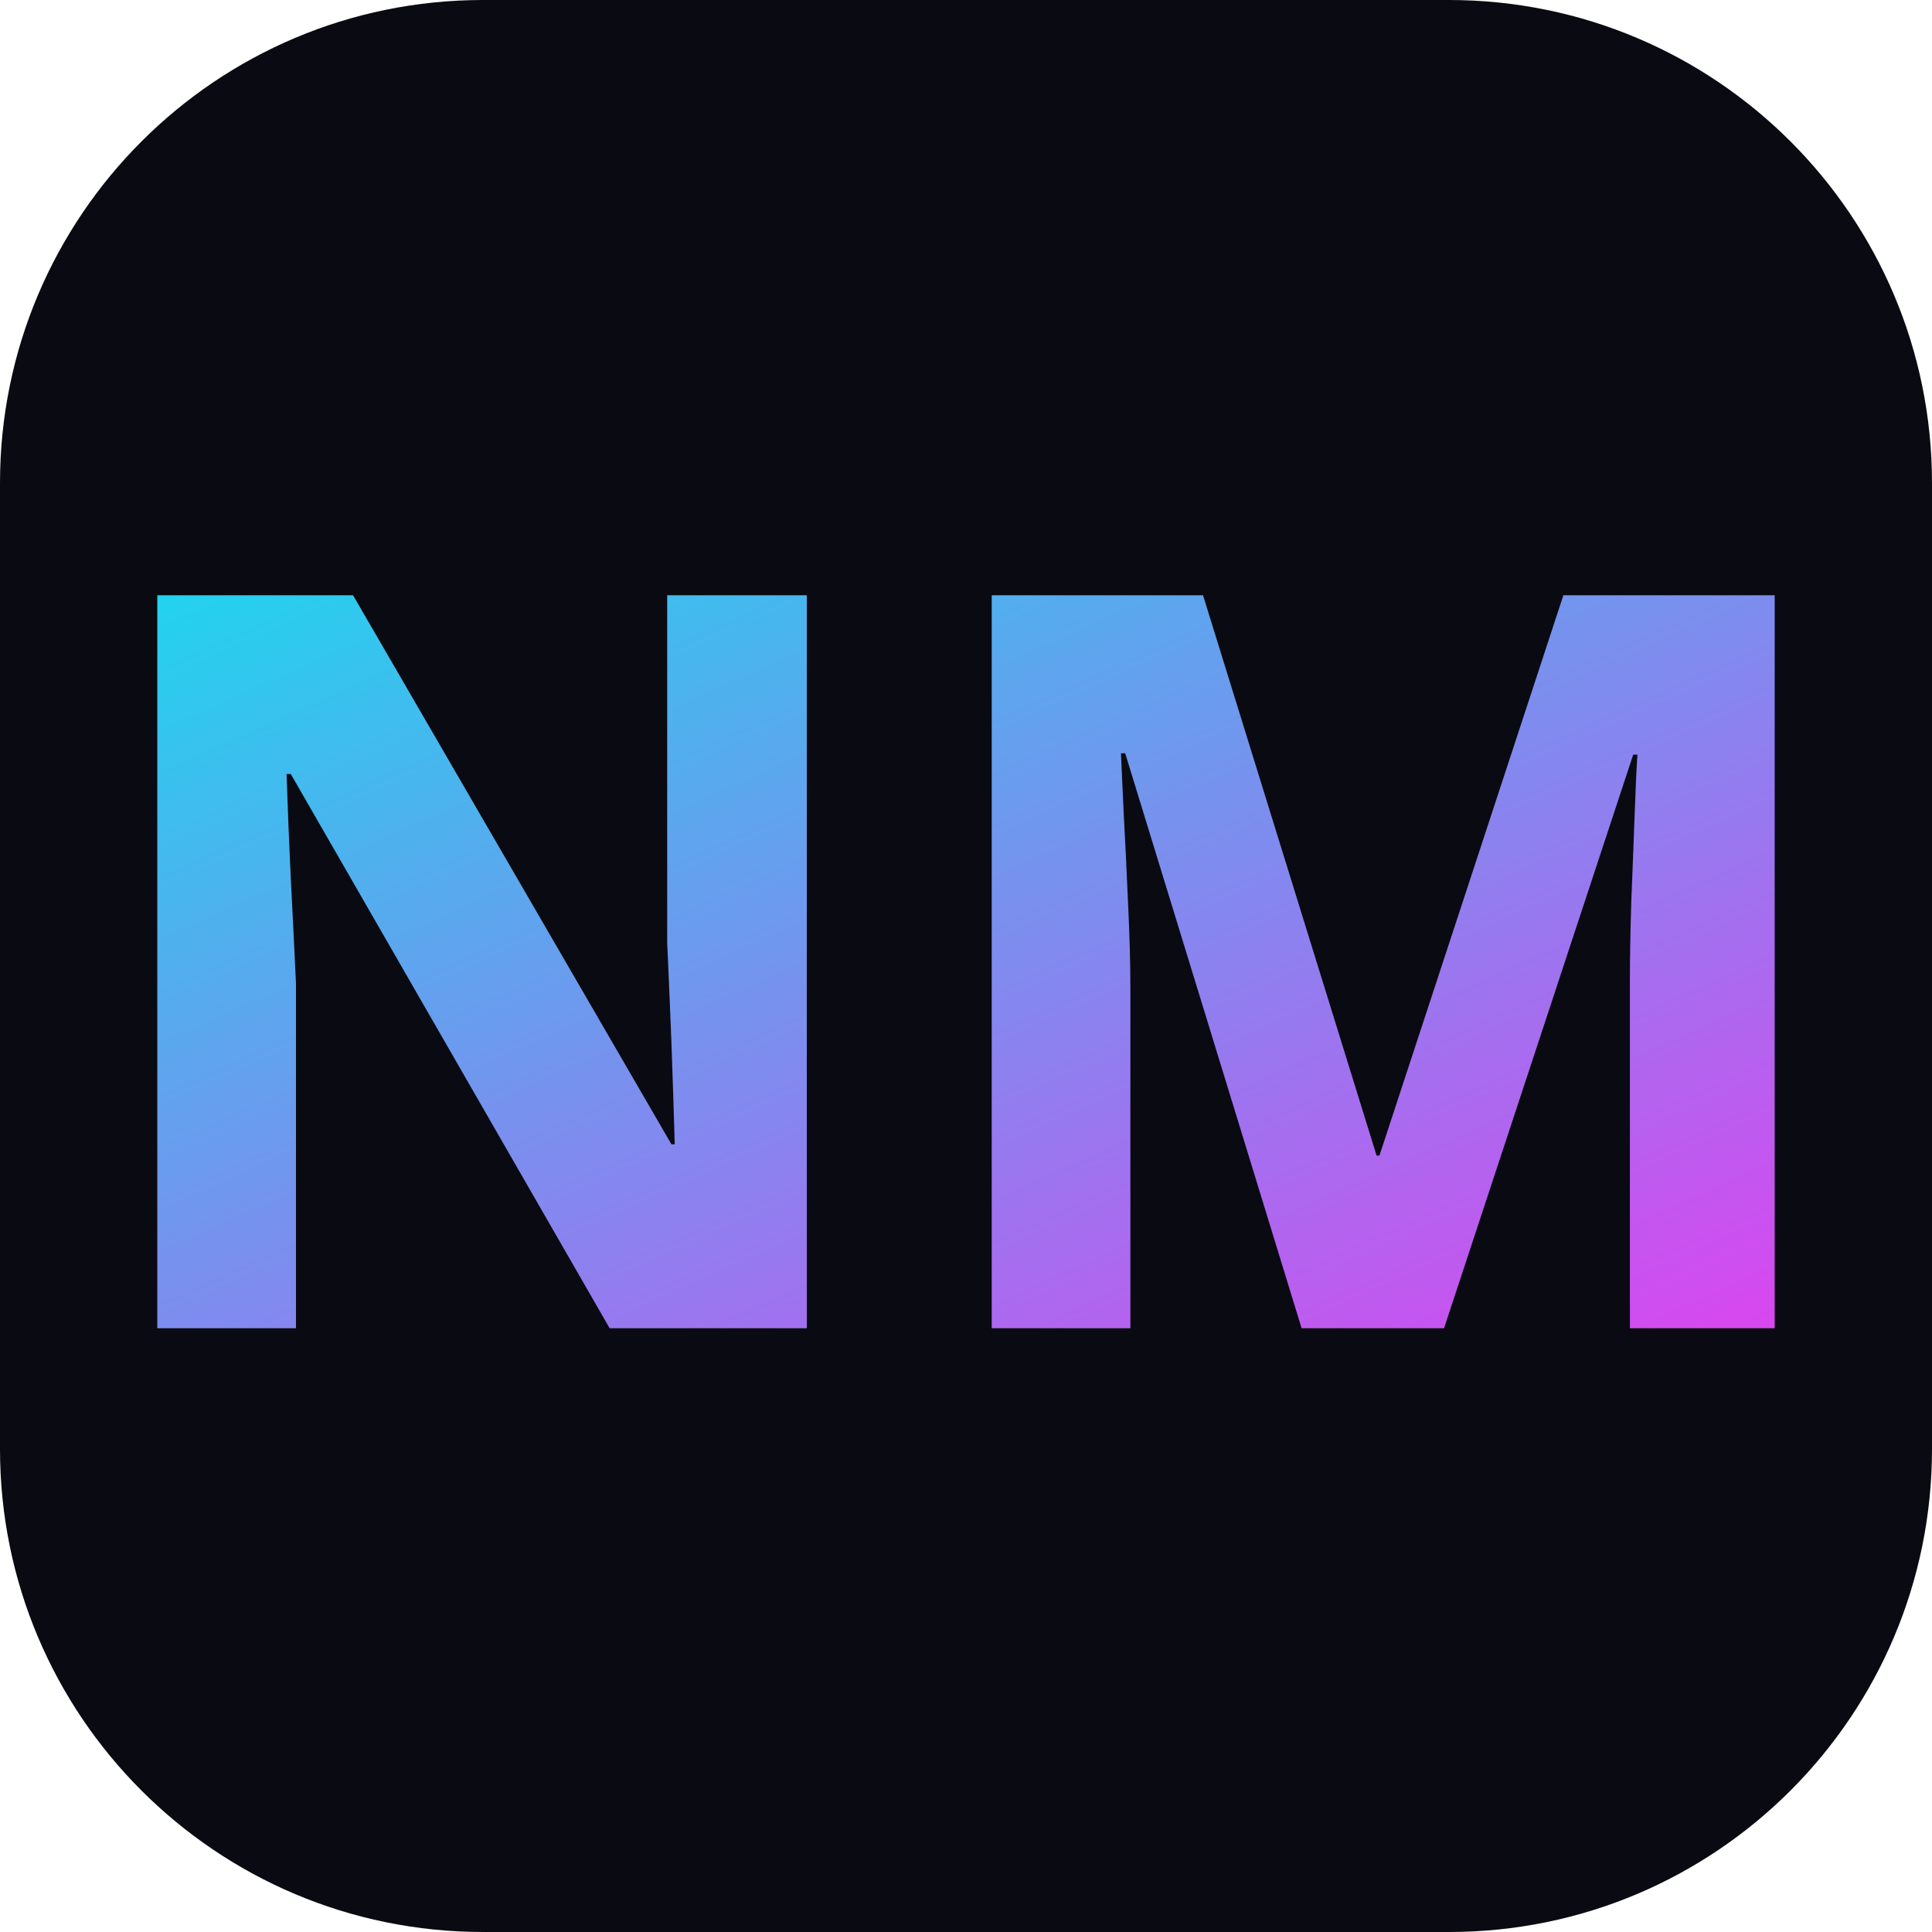
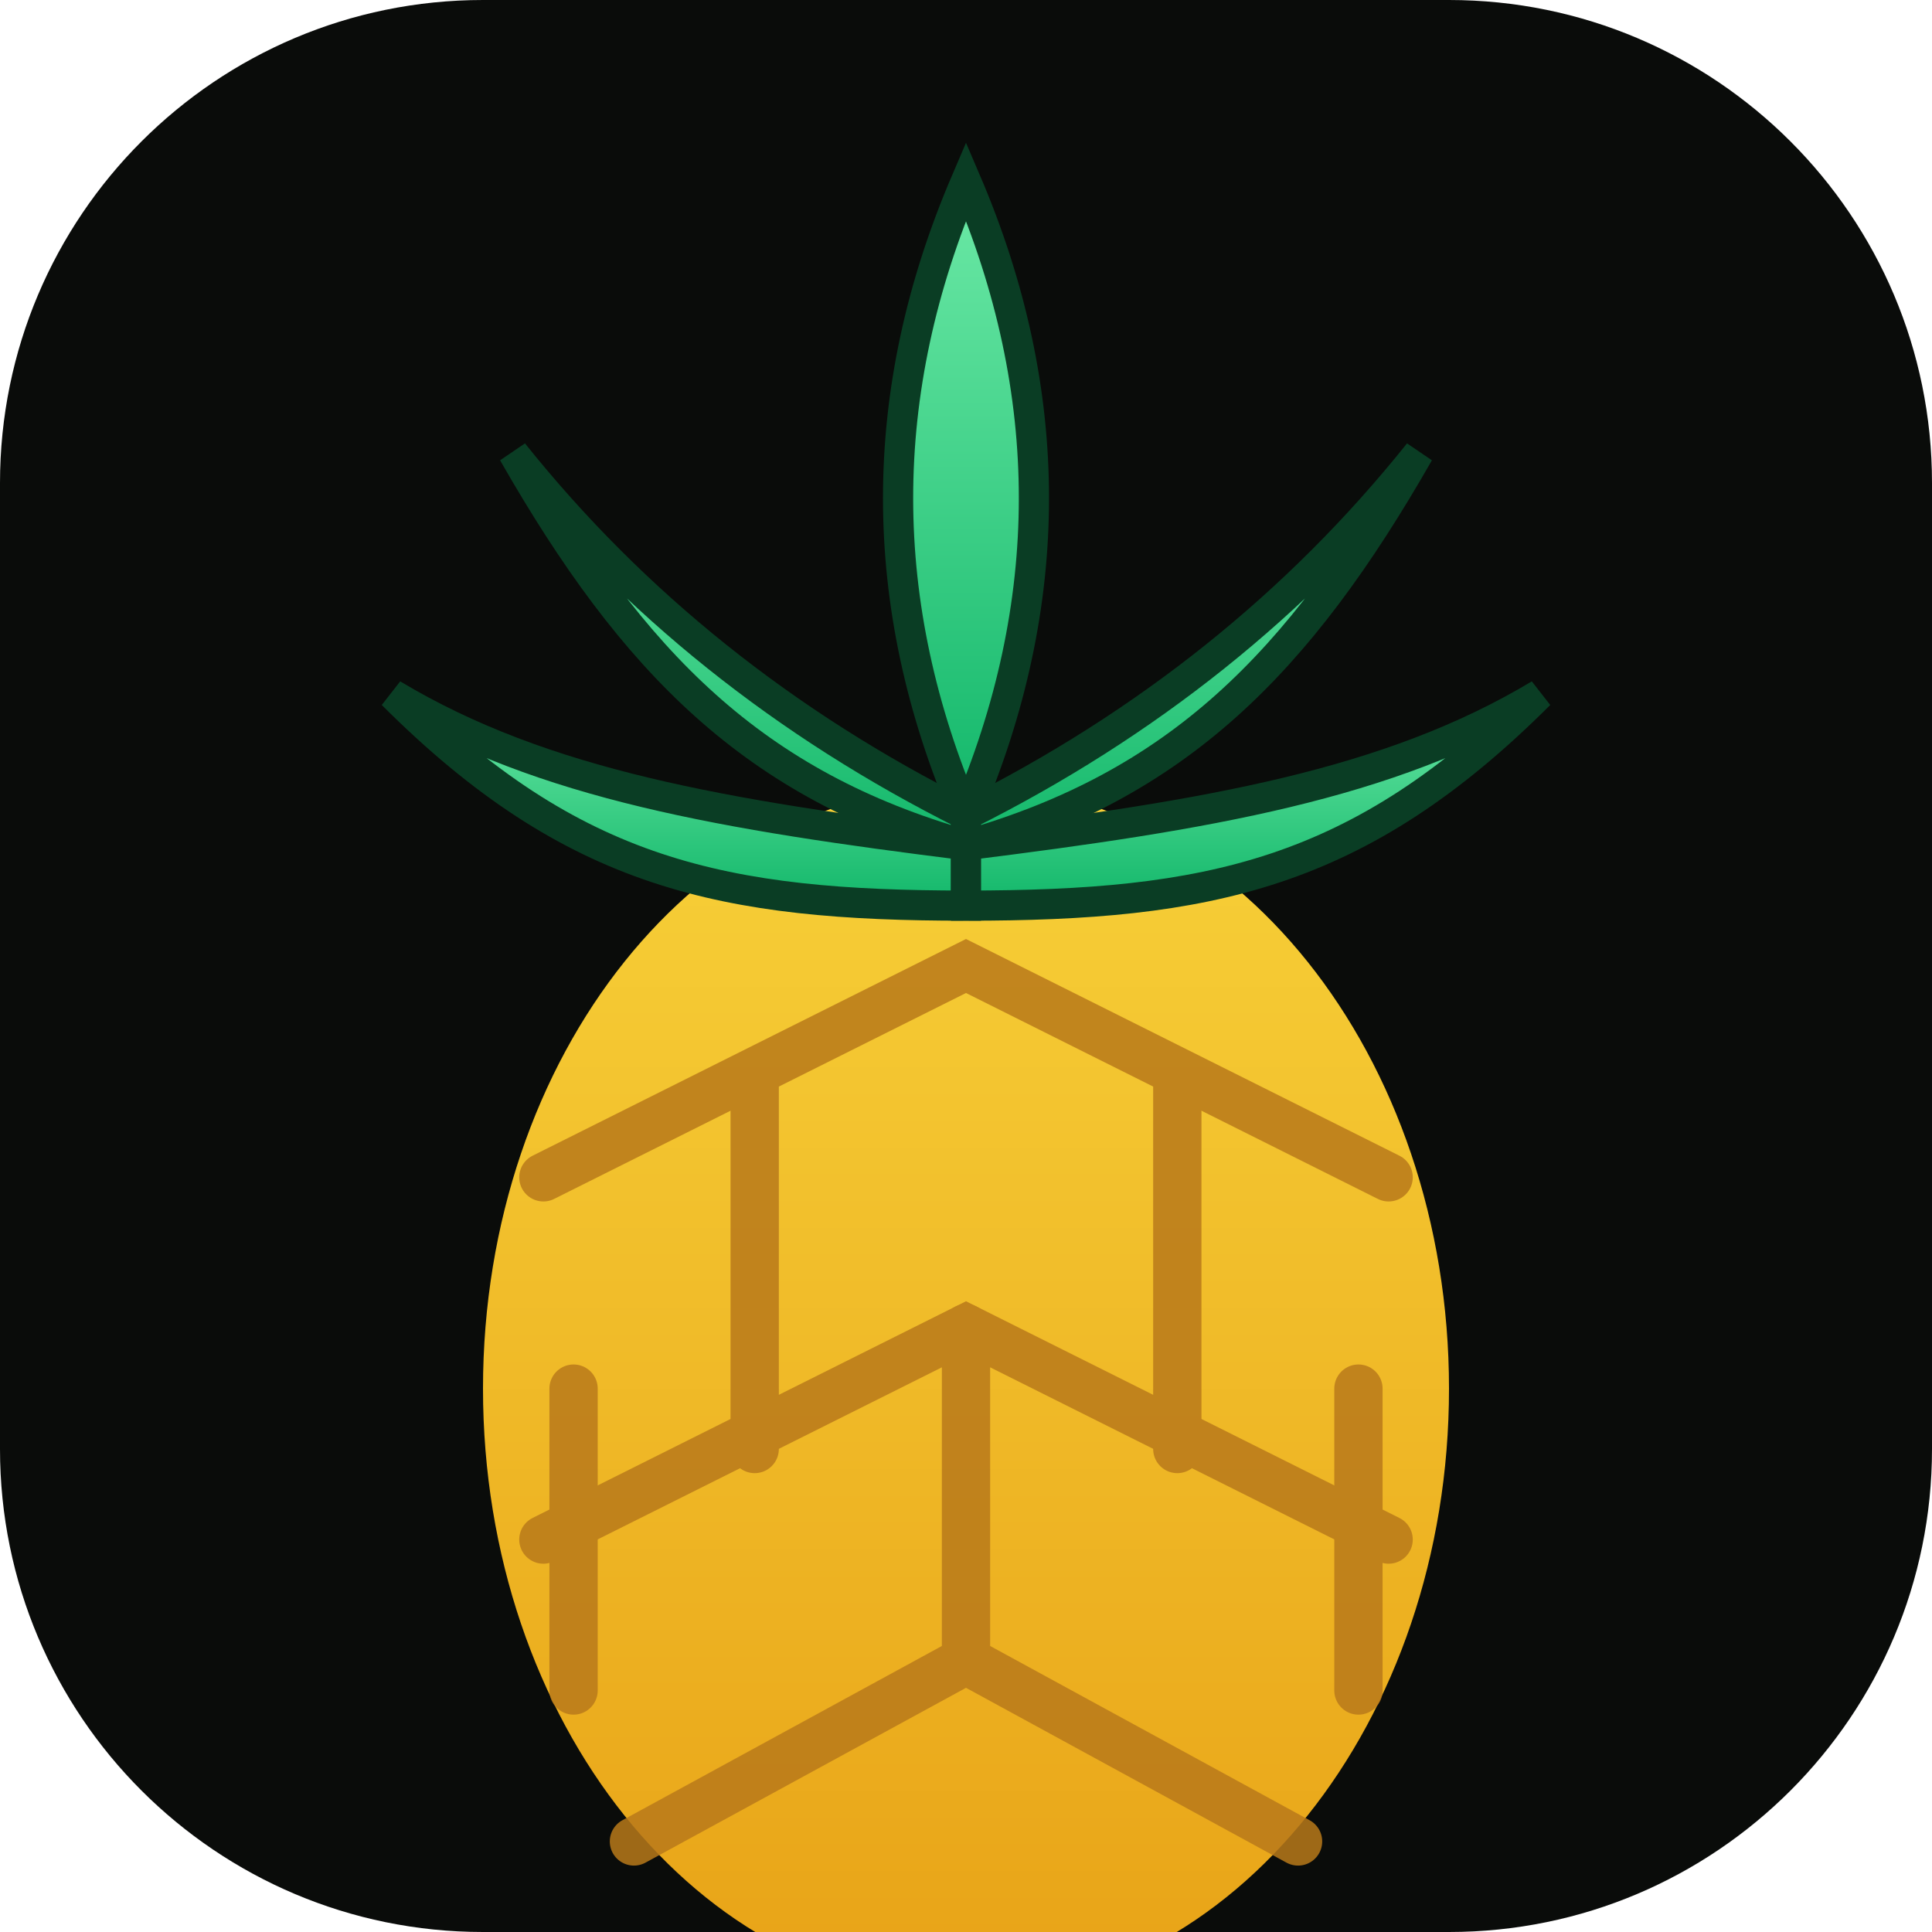
<svg xmlns="http://www.w3.org/2000/svg" viewBox="0 0 64 64">
  <defs>
-     <linearGradient id="g" x1="0" y1="0" x2="1" y2="1">
-       <stop offset="0" stop-color="#22d3ee" />
-       <stop offset="1" stop-color="#d946ef" />
+     <linearGradient id="body" x1="0" y1="0" x2="0" y2="1">
+       <stop offset="0" stop-color="#f7d038" />
+       <stop offset="1" stop-color="#e8a317" />
+     </linearGradient>
+     <linearGradient id="leaf" x1="0" y1="0" x2="0" y2="1">
+       <stop offset="0" stop-color="#6ce9a6" />
+       <stop offset="1" stop-color="#12b76a" />
    </linearGradient>
  </defs>
-   <rect width="64" height="64" rx="16" fill="#0a0a12" />
-   <text x="32" y="44" font-family="Outfit, sans-serif" font-size="34" font-weight="900" text-anchor="middle" fill="url(#g)">NM</text>
+   <rect width="64" height="64" rx="16" fill="#0a0c0a" />
+   <g transform="translate(8 4)">
+     <ellipse cx="24" cy="42" rx="16" ry="20" fill="url(#body)" />
+     <g stroke="#b9791a" stroke-width="1.6" fill="none" opacity="0.85" stroke-linecap="round">
+       <path d="M10 35 L24 28 L38 35 M10 47 L24 40 L38 47 M13 57 L24 51 L35 57" />
+       <path d="M17 32 L17 44 M31 32 L31 44 M24 40 L24 51 M11 42 L11 52 M37 42 L37 52" />
+     </g>
+     <g fill="url(#leaf)" stroke="#0a3d24" stroke-width="1">
+       <path d="M24 2 C21 9 21 16 24 23 C27 16 27 9 24 2 Z" />
+       <path d="M24 23 C18 20 13 16 9 11 C13 18 17 22 24 24 Z" />
+       <path d="M24 23 C30 20 35 16 39 11 C35 18 31 22 24 24 Z" />
+       <path d="M24 24 C16 23 10 22 5 19 C11 25 16 26 24 26 Z" />
+       <path d="M24 24 C32 23 38 22 43 19 C37 25 32 26 24 26 Z" />
+     </g>
+   </g>
</svg>
